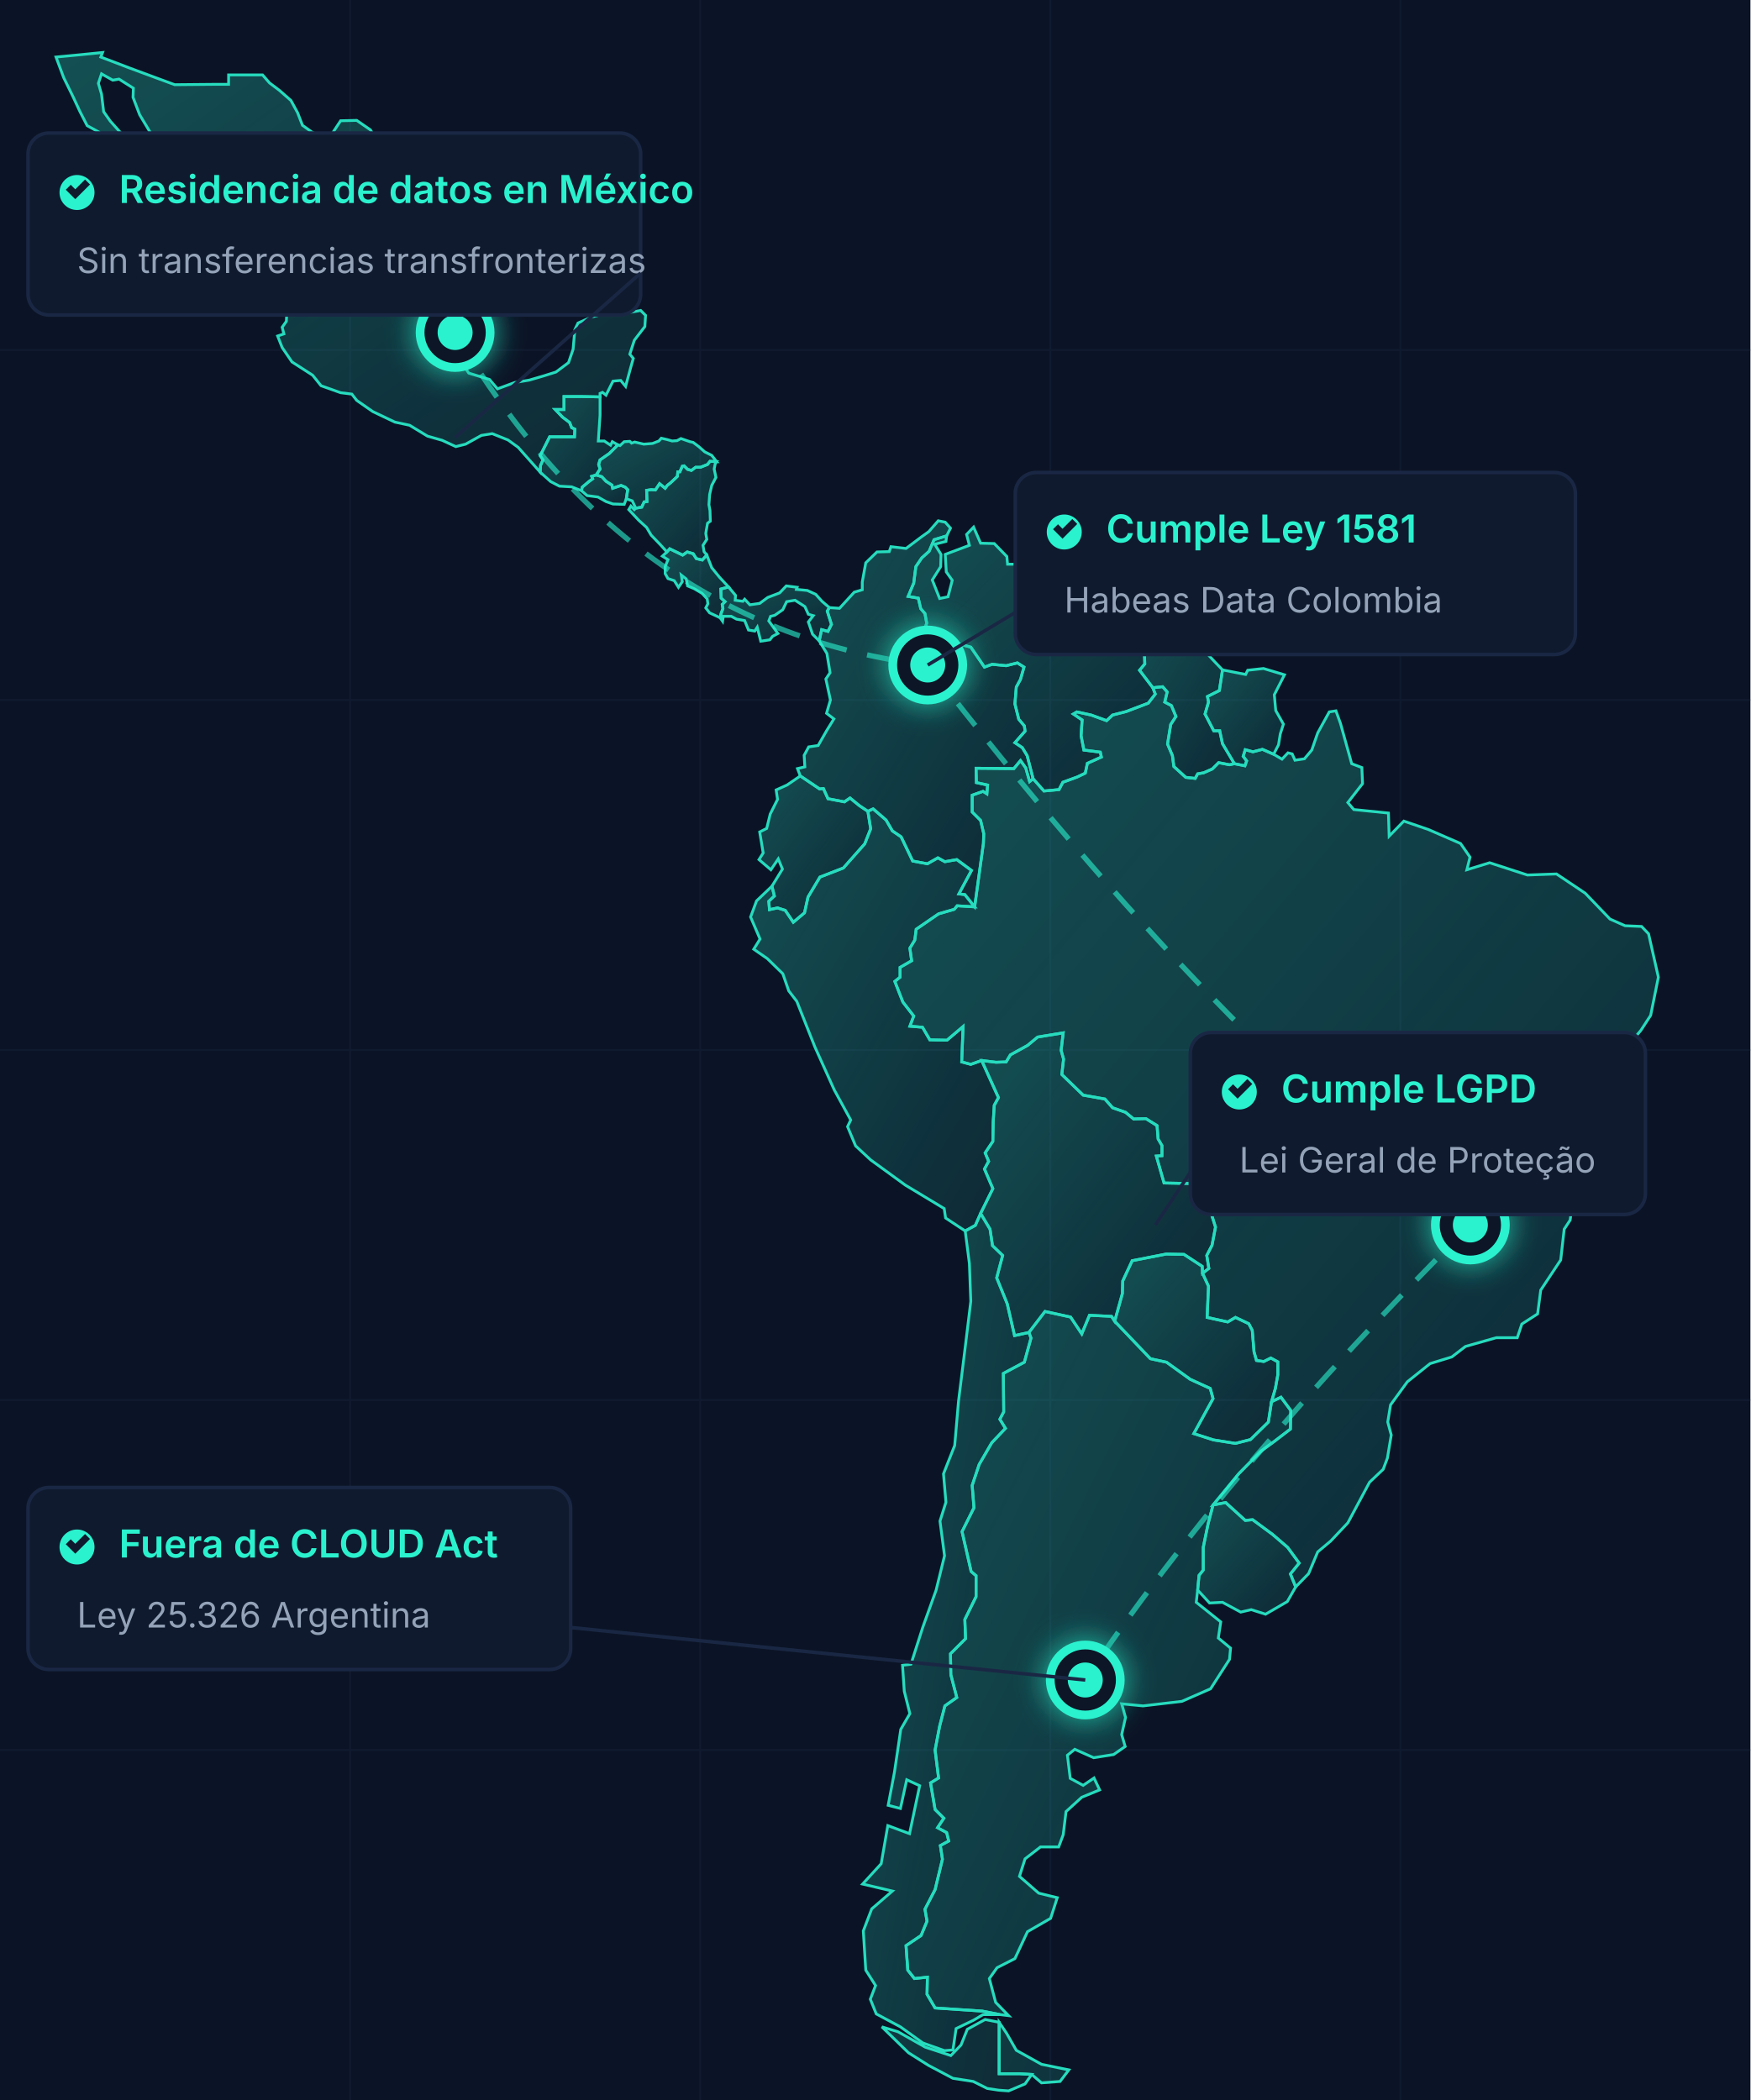
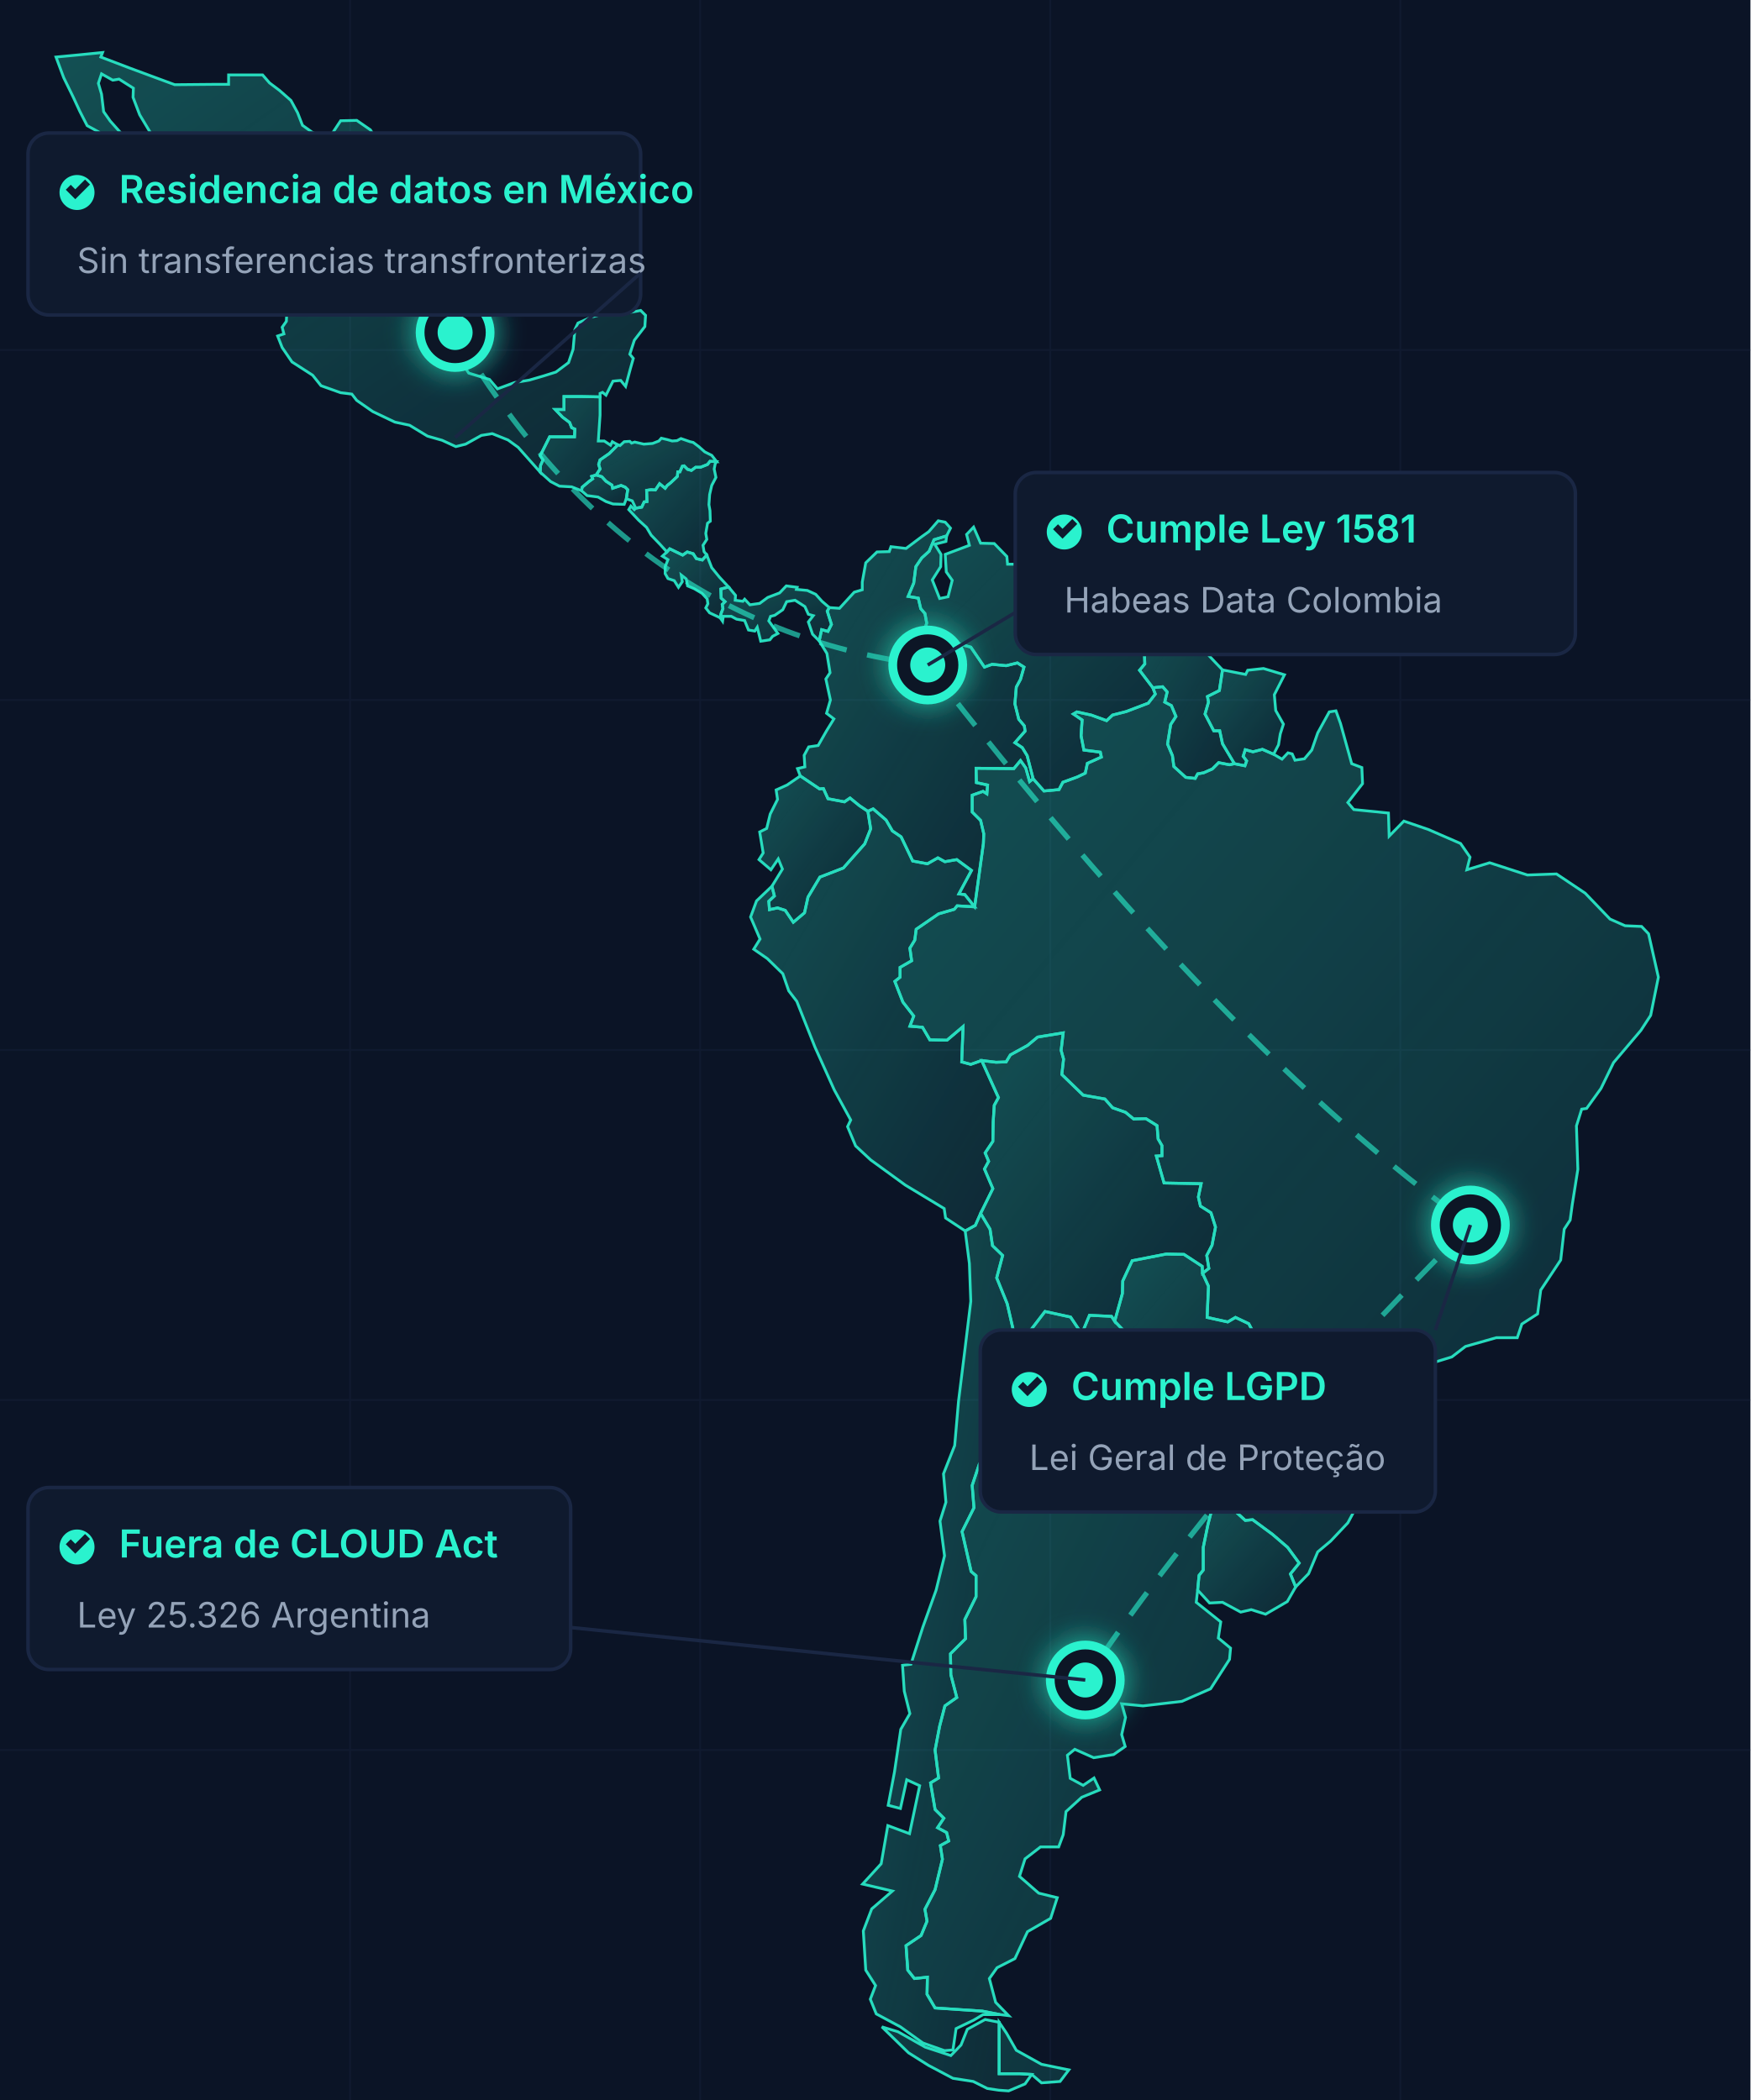
<svg xmlns="http://www.w3.org/2000/svg" viewBox="0 0 500 600" fill="none">
  <defs>
    <filter id="nodeGlow" x="-50%" y="-50%" width="200%" height="200%">
      <feGaussianBlur stdDeviation="4" result="blur" />
      <feMerge>
        <feMergeNode in="blur" />
        <feMergeNode in="SourceGraphic" />
      </feMerge>
    </filter>
    <linearGradient id="mapGrad" x1="0%" y1="0%" x2="100%" y2="100%">
      <stop offset="0%" stop-color="#2AF2CE" stop-opacity="0.3" />
      <stop offset="100%" stop-color="#2AF2CE" stop-opacity="0.1" />
    </linearGradient>
  </defs>
  <rect width="500" height="600" fill="#0B1426" />
  <g stroke="#1A2744" stroke-width="0.5" opacity="0.3">
    <line x1="0" y1="100" x2="500" y2="100" />
    <line x1="0" y1="200" x2="500" y2="200" />
    <line x1="0" y1="300" x2="500" y2="300" />
    <line x1="0" y1="400" x2="500" y2="400" />
    <line x1="0" y1="500" x2="500" y2="500" />
    <line x1="100" y1="0" x2="100" y2="600" />
    <line x1="200" y1="0" x2="200" y2="600" />
    <line x1="300" y1="0" x2="300" y2="600" />
    <line x1="400" y1="0" x2="400" y2="600" />
  </g>
  <g fill="url(#mapGrad)" stroke="#2AF2CE" stroke-width="0.8" opacity="0.9">
    <path d="M16.0,16.3 L22.3,15.7 L29.3,15.0 L28.8,16.3 L37.2,19.5 L49.9,24.2 L60.9,24.1 L65.3,24.1 L65.3,21.4 L75.0,21.4 L77.0,23.7 L79.8,25.8 L83.1,28.7 L85.0,32.2 L86.4,35.8 L89.2,37.8 L93.8,39.8 L97.3,34.5 L101.9,34.4 L105.8,37.1 L108.6,41.6 L110.5,45.4 L113.8,49.2 L115.0,53.8 L116.6,56.9 L120.9,58.9 L124.8,60.4 L127.0,60.2 L124.8,66.0 L123.9,70.7 L123.5,79.6 L122.9,82.8 L123.9,86.4 L125.6,89.6 L126.7,94.7 L130.4,99.6 L131.7,103.4 L133.9,106.6 L139.8,108.4 L142.1,111.1 L147.0,109.3 L151.2,108.6 L155.3,107.4 L158.8,106.3 L162.4,103.6 L163.7,99.8 L164.2,94.2 L165.1,92.3 L168.9,90.6 L174.8,89.1 L179.7,89.3 L183.0,88.7 L184.4,90.1 L184.2,93.3 L181.2,97.2 L179.9,101.2 L180.9,102.4 L180.1,105.2 L178.7,110.4 L177.3,108.7 L176.1,108.8 L175.1,108.9 L173.1,112.9 L172.1,112.1 L171.4,112.4 L171.4,113.4 L166.3,113.3 L161.1,113.3 L161.1,117.0 L158.6,117.0 L160.7,119.2 L162.7,120.7 L163.3,122.2 L164.2,122.6 L164.1,124.8 L157.0,124.8 L154.3,130.2 L155.1,131.4 L154.4,133.0 L154.3,134.9 L148.0,127.8 L145.1,125.7 L140.6,123.9 L137.5,124.4 L133.0,126.9 L130.2,127.6 L126.3,125.8 L122.1,124.6 L117.0,121.5 L112.8,120.6 L106.5,117.6 L101.9,114.4 L100.5,112.6 L97.3,112.2 L91.7,110.2 L89.3,107.2 L83.4,103.4 L80.6,99.3 L79.3,96.0 L81.1,95.4 L80.6,93.5 L81.8,91.8 L81.9,89.5 L80.0,86.6 L79.5,83.9 L77.6,80.6 L72.7,74.1 L67.1,68.9 L64.4,64.8 L59.7,62.1 L58.6,60.5 L59.5,56.4 L56.7,54.9 L53.4,51.7 L52.0,47.1 L49.0,46.5 L45.8,43.1 L43.2,39.9 L42.9,37.8 L39.9,32.8 L38.0,27.8 L38.1,25.2 L34.0,22.6 L32.2,22.9 L29.0,21.1 L28.1,23.8 L29.0,26.9 L29.6,31.9 L31.5,34.6 L35.6,39.2 L36.5,40.7 L37.4,41.2 L38.1,43.4 L39.1,43.4 L40.2,47.6 L41.9,49.3 L43.1,51.6 L46.6,55.0 L48.4,61.1 L50.1,64.0 L51.6,67.1 L51.9,70.6 L54.6,70.8 L56.8,73.8 L58.8,76.7 L58.7,77.9 L56.4,80.3 L55.4,80.3 L53.9,76.3 L50.3,72.5 L46.3,69.3 L43.4,67.7 L43.6,62.8 L42.8,59.3 L40.1,57.2 L36.3,54.3 L35.6,55.1 L34.2,53.4 L30.7,51.8 L27.5,48.0 L27.9,47.5 L30.2,47.9 L32.2,45.4 L32.4,42.4 L28.2,37.7 L24.9,35.9 L22.8,31.8 L20.8,27.5 L18.2,22.2 L16.0,16.3 Z" />
    <path d="M154.3,134.9 L154.4,133.0 L155.1,131.4 L154.3,130.2 L157.0,124.8 L164.1,124.8 L164.2,122.6 L163.3,122.2 L162.7,120.7 L160.7,119.2 L158.6,117.0 L161.1,117.0 L161.1,113.3 L166.3,113.3 L171.4,113.4 L171.4,118.6 L170.9,126.0 L172.6,126.0 L174.4,127.2 L174.9,126.2 L176.5,127.1 L174.0,129.6 L171.4,131.4 L171.0,132.7 L171.4,134.0 L170.3,135.7 L169.0,136.1 L169.3,136.8 L168.2,137.6 L166.3,139.2 L166.1,140.2 L163.3,139.1 L159.8,138.9 L157.3,137.6 L154.3,134.9 Z" />
    <path d="M204.7,131.9 L202.8,131.8 L202.1,132.7 L200.1,133.5 L198.7,133.5 L197.5,134.4 L196.4,134.1 L195.4,133.1 L194.9,133.2 L194.2,134.8 L193.6,134.8 L193.5,136.1 L191.6,137.9 L190.6,138.7 L190.0,139.5 L188.4,138.2 L187.2,140.0 L186.0,139.9 L184.7,140.1 L184.8,143.3 L184.0,143.4 L183.3,144.9 L181.6,145.2 L180.6,143.1 L178.9,142.5 L179.3,139.9 L178.6,139.2 L177.4,138.7 L175.0,139.5 L174.8,138.6 L173.1,137.5 L171.9,136.2 L170.3,135.7 L171.4,134.0 L171.0,132.7 L171.4,131.4 L174.0,129.6 L176.5,127.1 L177.1,127.3 L178.3,126.2 L179.9,126.1 L180.4,126.6 L181.3,126.3 L183.9,126.9 L186.4,126.7 L188.2,126.0 L188.9,125.2 L190.6,125.6 L192.0,126.0 L193.4,125.9 L194.5,125.3 L197.1,126.2 L198.0,126.4 L199.6,127.6 L201.3,129.1 L203.3,130.1 L204.7,131.9 Z" />
    <path d="M170.3,135.7 L171.9,136.2 L173.1,137.5 L174.8,138.6 L175.0,139.5 L177.4,138.7 L178.6,139.2 L179.3,139.9 L178.9,142.5 L178.3,144.1 L175.1,144.0 L173.1,143.3 L170.8,142.0 L167.7,141.6 L166.1,140.2 L166.3,139.2 L168.2,137.6 L169.3,136.8 L169.0,136.1 L170.3,135.7 Z" />
    <path d="M201.9,158.6 L200.6,160.0 L198.9,159.6 L198.0,158.2 L196.3,157.7 L195.0,158.6 L191.3,156.8 L190.5,157.7 L188.6,155.6 L186.0,152.9 L184.7,150.7 L182.4,148.6 L179.6,145.6 L180.2,144.6 L181.2,145.6 L181.6,145.2 L183.3,144.9 L184.0,143.4 L184.8,143.3 L184.7,140.1 L186.0,139.9 L187.2,140.0 L188.4,138.2 L190.0,139.5 L190.6,138.7 L191.6,137.9 L193.5,136.1 L193.6,134.8 L194.2,134.8 L194.9,133.2 L195.4,133.1 L196.4,134.1 L197.5,134.4 L198.7,133.5 L200.1,133.5 L202.1,132.7 L202.8,131.8 L204.7,131.9 L204.3,132.5 L204.0,134.0 L204.5,136.4 L203.3,138.7 L202.7,141.3 L202.5,144.2 L202.8,145.9 L202.9,148.9 L202.1,149.5 L201.6,152.4 L201.9,154.1 L200.8,155.8 L201.1,157.6 L201.9,158.6 Z" />
    <path d="M208.1,167.7 L205.9,168.3 L206.0,170.9 L207.1,171.9 L206.3,172.7 L206.5,173.9 L206.0,175.2 L205.7,176.5 L202.7,175.1 L201.6,173.7 L202.2,172.5 L202.0,171.1 L200.5,169.5 L198.3,168.2 L196.4,167.4 L196.0,165.4 L194.6,164.3 L194.9,166.2 L193.8,167.8 L192.6,165.9 L190.8,165.3 L190.0,163.9 L190.0,161.9 L190.8,159.9 L189.2,158.9 L190.5,157.7 L191.3,156.8 L195.0,158.6 L196.3,157.7 L198.0,158.2 L198.9,159.6 L200.6,160.0 L201.9,158.6 L203.3,162.2 L205.5,164.9 L208.1,167.7 Z" />
    <path d="M236.9,173.6 L236.3,174.6 L237.5,178.4 L236.5,180.4 L234.7,179.9 L234.0,183.1 L232.1,181.2 L230.9,177.7 L232.3,175.9 L230.9,175.5 L229.9,173.3 L227.1,171.5 L224.7,171.9 L223.6,174.2 L221.3,175.8 L220.1,176.1 L219.6,177.4 L222.2,181.0 L220.7,181.8 L219.9,182.8 L217.3,183.2 L216.3,179.2 L215.6,180.3 L213.8,180.0 L212.7,177.3 L210.4,176.9 L208.9,176.1 L206.6,176.1 L206.4,177.5 L205.7,176.5 L206.0,175.2 L206.5,173.9 L206.3,172.7 L207.1,171.9 L206.0,170.9 L205.9,168.3 L208.1,167.7 L210.1,170.1 L210.0,171.5 L212.2,171.8 L212.7,171.2 L214.2,172.8 L217.0,172.4 L219.3,170.7 L222.7,169.4 L224.6,167.4 L227.7,167.8 L227.5,168.4 L230.6,168.7 L233.0,169.8 L234.8,171.8 L236.9,173.6 Z" />
    <path d="M295.1,222.5 L294.1,223.3 L293.0,219.4 L291.5,217.3 L289.6,219.6 L278.8,219.5 L278.9,223.6 L282.1,224.3 L281.9,226.8 L280.8,226.1 L277.7,227.2 L277.7,232.0 L280.1,234.4 L281.0,238.2 L280.9,241.0 L278.4,259.1 L275.6,255.6 L273.9,255.4 L277.5,248.7 L273.3,245.6 L269.9,246.2 L267.9,245.1 L264.9,246.8 L260.7,246.0 L257.4,239.1 L254.9,237.4 L253.1,234.3 L249.4,231.1 L247.9,231.8 L245.5,230.2 L242.8,228.0 L241.2,229.1 L236.5,228.2 L235.2,225.3 L234.1,225.4 L228.6,221.7 L227.8,219.6 L229.9,219.1 L229.7,215.8 L231.0,213.4 L233.7,213.0 L236.1,208.8 L238.2,205.4 L236.1,203.8 L237.2,200.0 L235.9,194.0 L237.1,192.2 L236.2,186.7 L234.0,183.1 L234.7,179.9 L236.5,180.4 L237.5,178.4 L236.3,174.6 L236.9,173.6 L239.8,173.8 L244.0,169.2 L246.3,168.5 L246.3,166.3 L247.3,160.8 L250.5,157.7 L254.0,157.6 L254.5,156.2 L258.8,156.7 L263.2,153.4 L265.3,151.9 L268.0,148.8 L270.0,149.2 L271.5,150.9 L270.4,153.1 L266.8,154.2 L265.4,157.5 L263.3,159.4 L261.6,161.9 L261.0,166.6 L259.4,170.4 L262.3,170.9 L263.0,173.9 L264.2,175.3 L264.7,178.0 L264.0,180.4 L264.2,181.8 L265.6,182.4 L266.9,184.7 L274.0,184.0 L277.3,184.9 L281.2,190.6 L283.4,189.8 L287.4,190.2 L290.6,189.4 L292.5,190.6 L291.5,194.1 L290.3,196.3 L289.9,201.1 L291.0,205.5 L292.6,207.4 L292.8,208.9 L289.9,212.2 L292.0,213.6 L293.4,215.9 L295.1,222.5 Z" />
    <path d="M329.3,196.5 L330.0,198.3 L328.0,200.9 L321.7,203.3 L317.8,204.3 L316.1,205.9 L311.7,204.3 L307.6,203.4 L306.6,204.0 L309.1,205.7 L308.8,210.2 L309.6,214.3 L314.3,214.9 L314.6,216.3 L310.6,218.1 L310.0,220.9 L307.7,222.0 L303.6,223.5 L302.5,225.6 L298.2,226.0 L295.1,222.5 L293.4,215.9 L292.0,213.6 L289.9,212.2 L292.8,208.9 L292.6,207.4 L291.0,205.5 L289.9,201.1 L290.3,196.3 L291.5,194.1 L292.5,190.6 L290.6,189.4 L287.4,190.2 L283.4,189.8 L281.2,190.6 L277.3,184.9 L274.0,184.0 L266.9,184.7 L265.6,182.4 L264.2,181.8 L264.0,180.4 L264.7,178.0 L264.2,175.3 L263.0,173.9 L262.3,170.9 L259.4,170.4 L261.0,166.6 L261.6,161.9 L263.3,159.4 L265.4,157.5 L266.8,154.2 L270.4,153.1 L270.2,154.7 L267.0,155.5 L268.8,158.4 L268.7,161.9 L266.3,165.7 L268.4,171.0 L270.8,170.5 L272.0,165.8 L270.3,163.4 L270.0,158.4 L276.9,155.8 L276.1,152.7 L278.1,150.6 L280.1,155.2 L284.0,155.3 L287.6,159.0 L287.8,161.2 L292.8,161.2 L298.7,160.6 L301.9,163.5 L306.2,164.3 L309.3,162.3 L309.3,160.6 L316.2,160.2 L322.9,160.1 L318.2,162.1 L320.1,165.2 L324.5,165.7 L328.7,168.9 L329.6,174.2 L332.5,174.0 L334.7,175.6 L330.3,179.5 L329.8,181.9 L331.7,184.3 L330.3,185.6 L326.9,186.6 L327.0,189.7 L325.5,191.5 L329.3,196.5 Z" />
    <path d="M352.6,218.2 L351.2,218.5 L348.1,217.9 L346.3,219.7 L343.8,220.8 L342.1,221.1 L341.4,222.4 L338.7,222.1 L335.3,219.0 L334.9,215.9 L333.5,212.6 L334.4,207.0 L335.9,204.7 L334.6,201.6 L332.7,200.6 L333.4,197.7 L332.1,196.2 L329.3,196.5 L325.5,191.5 L327.0,189.7 L326.9,186.6 L330.3,185.6 L331.7,184.3 L329.8,181.9 L330.3,179.5 L334.7,175.6 L338.3,178.0 L341.8,182.3 L341.9,185.7 L344.0,185.9 L347.0,189.1 L349.2,191.4 L348.3,197.3 L344.9,199.0 L345.2,200.6 L344.2,204.0 L346.7,208.8 L348.4,208.8 L349.2,212.5 L352.6,218.2 Z" />
    <path d="M363.8,215.5 L360.6,214.1 L357.9,214.8 L355.7,214.2 L355.1,216.1 L356.1,217.4 L355.6,218.8 L352.6,218.2 L349.2,212.5 L348.4,208.8 L346.7,208.8 L344.2,204.0 L345.2,200.6 L344.9,199.0 L348.3,197.3 L349.2,191.4 L355.8,192.7 L356.4,191.5 L360.9,191.0 L366.9,192.8 L364.0,198.5 L364.4,203.0 L366.6,206.9 L365.7,209.7 L365.2,212.8 L363.8,215.5 Z" />
    <path d="M247.9,231.8 L248.7,236.8 L247.0,241.1 L240.9,248.0 L234.2,250.6 L230.8,256.3 L229.8,260.8 L226.6,263.5 L224.3,260.1 L222.1,259.4 L219.8,259.9 L219.6,257.5 L221.2,256.0 L220.5,253.2 L223.5,248.3 L222.3,245.4 L220.2,248.5 L216.8,245.6 L218.0,243.7 L217.0,237.7 L219.0,236.7 L220.0,232.6 L222.1,228.4 L221.7,225.7 L224.8,224.3 L228.6,221.7 L234.1,225.4 L235.2,225.3 L236.5,228.2 L241.2,229.1 L242.8,228.0 L245.5,230.2 L247.9,231.8 Z" />
    <path d="M278.4,259.1 L273.4,258.8 L272.6,259.8 L268.1,261.1 L261.7,265.5 L261.3,268.6 L259.9,270.9 L260.4,274.5 L257.1,276.4 L257.1,279.2 L255.6,280.4 L257.9,286.3 L261.0,290.3 L259.9,293.2 L263.5,293.5 L265.6,297.1 L270.5,297.2 L275.1,293.3 L274.7,303.4 L277.3,304.1 L280.4,303.0 L285.2,313.6 L284.0,315.8 L283.7,320.5 L283.6,326.1 L281.4,329.4 L282.4,331.8 L281.2,334.0 L283.6,339.6 L280.1,346.7 L278.6,350.1 L275.7,351.7 L270.1,348.0 L269.7,345.3 L258.6,338.6 L248.7,331.4 L244.4,327.4 L242.1,321.9 L243.0,320.0 L238.3,311.4 L232.8,299.2 L227.6,286.1 L225.3,283.1 L223.6,278.2 L219.2,273.9 L215.3,271.2 L217.1,268.3 L214.4,262.0 L216.1,257.4 L220.5,253.2 L221.2,256.0 L219.6,257.5 L219.8,259.9 L222.1,259.4 L224.3,260.1 L226.6,263.5 L229.8,260.8 L230.8,256.3 L234.2,250.6 L240.9,248.0 L247.0,241.1 L248.7,236.8 L247.9,231.8 L249.4,231.1 L253.1,234.3 L254.9,237.4 L257.4,239.1 L260.7,246.0 L264.9,246.8 L267.9,245.1 L269.9,246.2 L273.3,245.6 L277.5,248.7 L273.9,255.4 L275.6,255.6 L278.4,259.1 Z" />
    <path d="M280.4,303.0 L284.5,303.5 L287.4,303.4 L288.6,301.4 L293.5,298.7 L296.4,296.3 L303.7,295.1 L303.1,300.1 L303.8,302.6 L303.3,307.0 L309.4,312.9 L315.6,314.0 L317.8,316.5 L321.5,317.8 L323.8,319.7 L327.3,319.6 L330.5,321.6 L330.8,325.4 L331.9,327.3 L331.9,330.2 L330.3,330.3 L332.5,338.0 L343.1,338.2 L342.3,342.0 L342.9,344.6 L345.9,346.5 L347.2,350.6 L346.2,355.8 L344.7,358.7 L345.3,362.4 L343.5,363.8 L343.4,361.8 L338.2,358.4 L333.1,358.3 L323.4,360.2 L320.7,366.0 L320.6,369.6 L318.4,377.5 L317.5,376.1 L311.2,375.8 L309.0,381.1 L305.8,376.3 L298.5,374.7 L293.9,380.7 L289.8,381.6 L287.7,372.5 L284.7,365.1 L286.4,358.7 L283.5,355.9 L282.8,351.2 L280.1,346.7 L283.6,339.6 L281.2,334.0 L282.4,331.8 L281.4,329.4 L283.6,326.1 L283.7,320.5 L284.0,315.8 L285.2,313.6 L280.4,303.0 Z" />
    <path d="M343.5,363.8 L345.2,367.5 L344.8,376.4 L350.7,377.7 L352.9,376.4 L356.7,378.2 L357.7,380.1 L358.2,386.2 L358.9,388.7 L361.0,389.0 L363.0,388.0 L365.0,389.1 L365.0,392.8 L364.3,396.7 L363.2,400.5 L362.3,406.3 L357.2,411.3 L352.9,412.4 L346.6,411.4 L341.0,409.6 L346.5,399.6 L345.7,396.7 L340.0,394.1 L333.2,389.2 L328.6,388.2 L318.4,377.5 L320.6,369.6 L320.7,366.0 L323.4,360.2 L333.1,358.3 L338.2,358.4 L343.4,361.8 L343.5,363.8 Z" />
    <path d="M370.1,453.4 L368.6,449.7 L371.1,446.6 L367.8,442.1 L363.5,438.4 L357.8,434.2 L355.7,434.4 L350.1,429.3 L346.5,430.0 L353.9,421.0 L360.2,414.6 L363.9,411.9 L368.6,408.3 L368.7,403.0 L365.9,399.2 L363.2,400.5 L364.3,396.7 L365.0,392.8 L365.0,389.1 L363.0,388.0 L361.0,389.0 L358.9,388.7 L358.2,386.2 L357.7,380.1 L356.7,378.2 L352.9,376.4 L350.7,377.7 L344.8,376.4 L345.2,367.5 L343.5,363.8 L345.3,362.4 L344.7,358.7 L346.2,355.8 L347.2,350.6 L345.9,346.5 L342.9,344.6 L342.3,342.0 L343.1,338.2 L332.5,338.0 L330.3,330.3 L331.9,330.2 L331.9,327.3 L330.8,325.4 L330.5,321.6 L327.3,319.6 L323.8,319.7 L321.5,317.8 L317.8,316.5 L315.6,314.0 L309.4,312.9 L303.3,307.0 L303.8,302.6 L303.1,300.1 L303.7,295.1 L296.4,296.3 L293.5,298.7 L288.6,301.4 L287.4,303.4 L284.5,303.5 L280.4,303.0 L277.3,304.1 L274.7,303.4 L275.1,293.3 L270.5,297.2 L265.6,297.1 L263.5,293.5 L259.9,293.2 L261.0,290.3 L257.9,286.3 L255.6,280.4 L257.1,279.2 L257.1,276.4 L260.4,274.5 L259.9,270.9 L261.3,268.6 L261.7,265.5 L268.1,261.1 L272.6,259.8 L273.4,258.8 L278.4,259.1 L280.9,241.0 L281.0,238.2 L280.1,234.4 L277.7,232.0 L277.7,227.2 L280.8,226.1 L281.9,226.8 L282.1,224.3 L278.9,223.6 L278.8,219.5 L289.6,219.6 L291.5,217.3 L293.0,219.4 L294.1,223.3 L295.1,222.5 L298.2,226.0 L302.5,225.6 L303.6,223.5 L307.7,222.0 L310.0,220.9 L310.6,218.1 L314.6,216.3 L314.3,214.9 L309.6,214.3 L308.8,210.2 L309.1,205.7 L306.6,204.0 L307.6,203.4 L311.7,204.3 L316.1,205.9 L317.8,204.3 L321.7,203.3 L328.0,200.9 L330.0,198.3 L329.3,196.5 L332.1,196.2 L333.4,197.7 L332.7,200.6 L334.6,201.6 L335.9,204.7 L334.4,207.0 L333.5,212.6 L334.9,215.9 L335.3,219.0 L338.7,222.1 L341.4,222.4 L342.1,221.1 L343.8,220.8 L346.3,219.7 L348.1,217.9 L351.2,218.5 L352.6,218.2 L355.6,218.8 L356.1,217.4 L355.1,216.1 L355.7,214.2 L357.9,214.8 L360.6,214.1 L363.8,215.5 L366.2,216.9 L367.9,215.1 L369.1,215.4 L369.9,217.2 L372.6,216.8 L374.7,214.3 L376.4,209.4 L379.7,203.4 L381.6,203.1 L382.9,206.7 L386.1,218.2 L389.0,219.3 L389.2,223.9 L385.0,229.3 L386.7,231.3 L396.6,232.3 L396.8,238.9 L401.0,234.6 L408.0,237.0 L417.2,241.0 L419.9,244.9 L419.0,248.5 L425.5,246.5 L436.3,250.0 L444.6,249.7 L452.8,255.2 L459.9,262.6 L464.2,264.5 L468.9,264.7 L470.9,266.8 L472.8,275.2 L473.7,279.2 L471.5,290.1 L468.7,294.4 L460.9,303.6 L457.3,311.0 L453.2,316.7 L451.8,316.9 L450.3,321.7 L450.7,334.1 L449.1,344.2 L448.5,348.6 L446.8,351.2 L445.8,360.0 L440.1,368.6 L439.2,375.4 L434.7,378.3 L433.4,382.2 L427.4,382.2 L418.6,384.7 L414.7,387.7 L408.5,389.6 L402.0,394.8 L397.2,401.4 L396.4,406.3 L397.4,410.0 L396.3,416.6 L395.1,419.8 L391.2,423.5 L385.0,435.1 L380.1,440.3 L376.4,443.4 L373.8,449.6 L370.1,453.4 Z" />
    <path d="M346.5,430.0 L350.1,429.3 L355.7,434.4 L357.8,434.2 L363.5,438.4 L367.8,442.1 L371.1,446.6 L368.6,449.7 L370.1,453.4 L367.7,457.6 L361.5,461.2 L357.4,459.9 L354.4,460.6 L349.2,457.8 L345.5,458.0 L342.1,454.3 L342.5,450.1 L343.7,448.6 L343.7,442.1 L345.1,435.3 L346.5,430.0 Z" />
    <path d="M285.4,577.8 L287.5,580.9 L290.3,585.8 L297.5,589.8 L305.3,591.4 L302.8,594.7 L297.5,595.1 L294.7,592.7 L291.3,592.5 L285.4,592.5 L285.4,577.8 Z M346.5,430.0 L345.1,435.3 L343.7,442.1 L343.7,448.6 L342.5,450.1 L342.1,454.3 L341.7,457.8 L348.7,463.4 L348.0,468.0 L351.5,470.9 L351.2,474.1 L345.8,482.5 L337.6,486.1 L326.5,487.4 L320.4,486.8 L321.5,490.7 L320.4,495.6 L321.4,499.0 L318.1,501.3 L312.4,502.2 L307.0,499.8 L304.9,501.5 L305.7,508.1 L309.4,510.1 L312.5,508.0 L314.1,511.4 L309.0,513.5 L304.5,517.6 L303.7,524.2 L302.4,527.7 L297.2,527.7 L292.8,531.1 L291.2,536.1 L296.7,540.9 L302.0,542.2 L300.1,548.1 L293.5,551.9 L289.9,559.6 L284.8,562.2 L282.6,565.3 L284.4,572.1 L288.1,575.9 L285.7,575.6 L280.6,574.6 L267.1,573.7 L264.8,569.8 L264.9,564.9 L261.2,565.3 L259.3,562.9 L258.8,555.9 L263.1,553.0 L264.8,548.9 L264.2,545.5 L267.1,539.9 L269.2,531.2 L268.6,527.3 L271.0,526.0 L270.4,523.6 L267.8,522.2 L269.6,519.5 L267.1,517.0 L265.8,509.4 L268.1,508.0 L267.1,500.0 L268.4,493.2 L269.9,487.4 L273.3,485.0 L271.6,478.5 L271.5,472.5 L275.8,468.2 L275.6,462.7 L278.8,456.2 L278.8,450.2 L277.4,449.0 L274.8,437.6 L278.2,430.8 L277.7,424.4 L279.7,418.4 L283.3,412.2 L287.2,408.1 L285.6,405.5 L286.7,403.4 L286.6,392.4 L292.6,389.2 L294.5,382.3 L293.9,380.7 L298.5,374.7 L305.8,376.3 L309.0,381.1 L311.2,375.8 L317.5,376.1 L318.4,377.5 L328.6,388.2 L333.2,389.2 L340.0,394.1 L345.7,396.7 L346.5,399.6 L341.0,409.6 L346.6,411.4 L352.9,412.4 L357.2,411.3 L362.3,406.3 L363.2,400.5 L365.9,399.2 L368.7,403.0 L368.6,408.3 L363.9,411.9 L360.2,414.6 L353.9,421.0 L346.5,430.0 Z" />
    <path d="M285.4,577.8 L285.4,592.5 L291.3,592.5 L294.7,592.7 L292.8,595.4 L288.1,597.4 L285.3,597.2 L282.0,596.7 L278.0,594.7 L272.2,593.8 L265.2,590.1 L259.5,586.5 L251.9,579.1 L256.5,580.5 L264.3,584.9 L271.6,587.3 L274.5,584.3 L276.3,579.8 L281.4,577.0 L285.4,577.8 Z M280.1,346.7 L282.8,351.2 L283.5,355.9 L286.4,358.7 L284.7,365.1 L287.7,372.5 L289.8,381.6 L293.9,380.7 L294.5,382.3 L292.6,389.2 L286.6,392.4 L286.7,403.4 L285.6,405.5 L287.2,408.1 L283.3,412.2 L279.7,418.4 L277.7,424.4 L278.2,430.8 L274.8,437.6 L277.4,449.0 L278.8,450.2 L278.8,456.2 L275.6,462.7 L275.8,468.2 L271.5,472.5 L271.6,478.5 L273.3,485.0 L269.9,487.4 L268.4,493.2 L267.1,500.0 L268.1,508.0 L265.8,509.4 L267.1,517.0 L269.6,519.5 L267.8,522.2 L270.4,523.6 L271.0,526.0 L268.6,527.3 L269.2,531.2 L267.1,539.9 L264.2,545.5 L264.8,548.9 L263.1,553.0 L258.8,555.9 L259.3,562.9 L261.2,565.3 L264.9,564.9 L264.8,569.8 L267.1,573.7 L280.6,574.6 L285.7,575.6 L280.8,575.6 L278.1,577.2 L273.1,579.6 L272.2,585.7 L269.8,585.9 L263.6,583.7 L257.2,579.1 L257.2,579.1 L250.3,575.4 L248.6,571.2 L250.1,567.3 L247.3,562.9 L246.6,551.7 L249.0,545.4 L254.9,540.3 L246.4,538.3 L251.7,532.5 L253.6,521.6 L259.8,523.9 L262.7,510.2 L259.0,508.5 L257.2,516.7 L253.7,515.8 L255.5,506.3 L257.3,494.1 L259.9,489.6 L258.3,483.2 L257.8,475.8 L260.2,475.5 L263.6,464.9 L267.4,454.3 L269.8,444.5 L268.5,434.6 L270.2,429.2 L269.5,421.1 L272.7,413.0 L273.8,400.3 L275.5,386.6 L277.3,371.8 L276.9,361.0 L275.7,351.7 L278.6,350.1 L280.1,346.7 Z" />
  </g>
  <g stroke="#2AF2CE" stroke-width="1.5" fill="none" opacity="0.6">
    <path d="M130,95 Q180,180 265,190" stroke-dasharray="8,6">
      <animate attributeName="stroke-dashoffset" from="0" to="28" dur="3s" repeatCount="indefinite" />
    </path>
    <path d="M265,190 Q350,300 420,350" stroke-dasharray="8,6">
      <animate attributeName="stroke-dashoffset" from="0" to="28" dur="3s" repeatCount="indefinite" />
    </path>
    <path d="M420,350 Q350,420 310,480" stroke-dasharray="8,6">
      <animate attributeName="stroke-dashoffset" from="0" to="28" dur="3s" repeatCount="indefinite" />
    </path>
  </g>
  <g filter="url(#nodeGlow)">
    <circle cx="130" cy="95" r="10" fill="#0B1426" stroke="#2AF2CE" stroke-width="2.5" />
    <circle cx="130" cy="95" r="5" fill="#2AF2CE">
      <animate attributeName="r" values="4;6;4" dur="2s" repeatCount="indefinite" />
    </circle>
    <circle cx="265" cy="190" r="10" fill="#0B1426" stroke="#2AF2CE" stroke-width="2.5" />
    <circle cx="265" cy="190" r="5" fill="#2AF2CE">
      <animate attributeName="r" values="4;6;4" dur="2s" repeatCount="indefinite" begin="0.5s" />
    </circle>
    <circle cx="420" cy="350" r="10" fill="#0B1426" stroke="#2AF2CE" stroke-width="2.5" />
    <circle cx="420" cy="350" r="5" fill="#2AF2CE">
      <animate attributeName="r" values="4;6;4" dur="2s" repeatCount="indefinite" begin="1s" />
    </circle>
    <circle cx="310" cy="480" r="10" fill="#0B1426" stroke="#2AF2CE" stroke-width="2.5" />
    <circle cx="310" cy="480" r="5" fill="#2AF2CE">
      <animate attributeName="r" values="4;6;4" dur="2s" repeatCount="indefinite" begin="1.5s" />
    </circle>
  </g>
  <g transform="translate(8, 38)">
    <rect width="175" height="52" rx="6" fill="#0F1A2E" stroke="#1A2744" stroke-width="1" />
    <circle cx="14" cy="17" r="5" fill="#2AF2CE" />
    <path d="M11.5,15.5 L13.5,17.5 L17,14" stroke="#0F1A2E" stroke-width="2" fill="none" />
    <text x="26" y="20" fill="#2AF2CE" font-family="Inter, system-ui, sans-serif" font-size="11" font-weight="600">Residencia de datos en México</text>
    <text x="14" y="40" fill="#94A3B8" font-family="Inter, system-ui, sans-serif" font-size="10">Sin transferencias transfronterizas</text>
    <line x1="175" y1="40" x2="122" y2="87" stroke="#1A2744" stroke-width="1" />
  </g>
  <g transform="translate(290, 135)">
    <rect width="160" height="52" rx="6" fill="#0F1A2E" stroke="#1A2744" stroke-width="1" />
    <circle cx="14" cy="17" r="5" fill="#2AF2CE" />
    <path d="M11.5,15.5 L13.5,17.5 L17,14" stroke="#0F1A2E" stroke-width="2" fill="none" />
    <text x="26" y="20" fill="#2AF2CE" font-family="Inter, system-ui, sans-serif" font-size="11" font-weight="600">Cumple Ley 1581</text>
    <text x="14" y="40" fill="#94A3B8" font-family="Inter, system-ui, sans-serif" font-size="10">Habeas Data Colombia</text>
    <line x1="0" y1="40" x2="-25" y2="55" stroke="#1A2744" stroke-width="1" />
  </g>
-   <g transform="translate(340, 295)">
+   <g transform="translate(280, 380)">
    <rect width="130" height="52" rx="6" fill="#0F1A2E" stroke="#1A2744" stroke-width="1" />
    <circle cx="14" cy="17" r="5" fill="#2AF2CE" />
    <path d="M11.5,15.5 L13.5,17.5 L17,14" stroke="#0F1A2E" stroke-width="2" fill="none" />
    <text x="26" y="20" fill="#2AF2CE" font-family="Inter, system-ui, sans-serif" font-size="11" font-weight="600">Cumple LGPD</text>
    <text x="14" y="40" fill="#94A3B8" font-family="Inter, system-ui, sans-serif" font-size="10">Lei Geral de Proteção</text>
-     <line x1="0" y1="40" x2="-10" y2="55" stroke="#1A2744" stroke-width="1" />
+     <line x1="130" y1="0" x2="140" y2="-30" stroke="#1A2744" stroke-width="1" />
  </g>
  <g transform="translate(8, 425)">
    <rect width="155" height="52" rx="6" fill="#0F1A2E" stroke="#1A2744" stroke-width="1" />
    <circle cx="14" cy="17" r="5" fill="#2AF2CE" />
    <path d="M11.5,15.5 L13.5,17.5 L17,14" stroke="#0F1A2E" stroke-width="2" fill="none" />
    <text x="26" y="20" fill="#2AF2CE" font-family="Inter, system-ui, sans-serif" font-size="11" font-weight="600">Fuera de CLOUD Act</text>
    <text x="14" y="40" fill="#94A3B8" font-family="Inter, system-ui, sans-serif" font-size="10">Ley 25.326 Argentina</text>
    <line x1="155" y1="40" x2="302" y2="55" stroke="#1A2744" stroke-width="1" />
  </g>
</svg>
